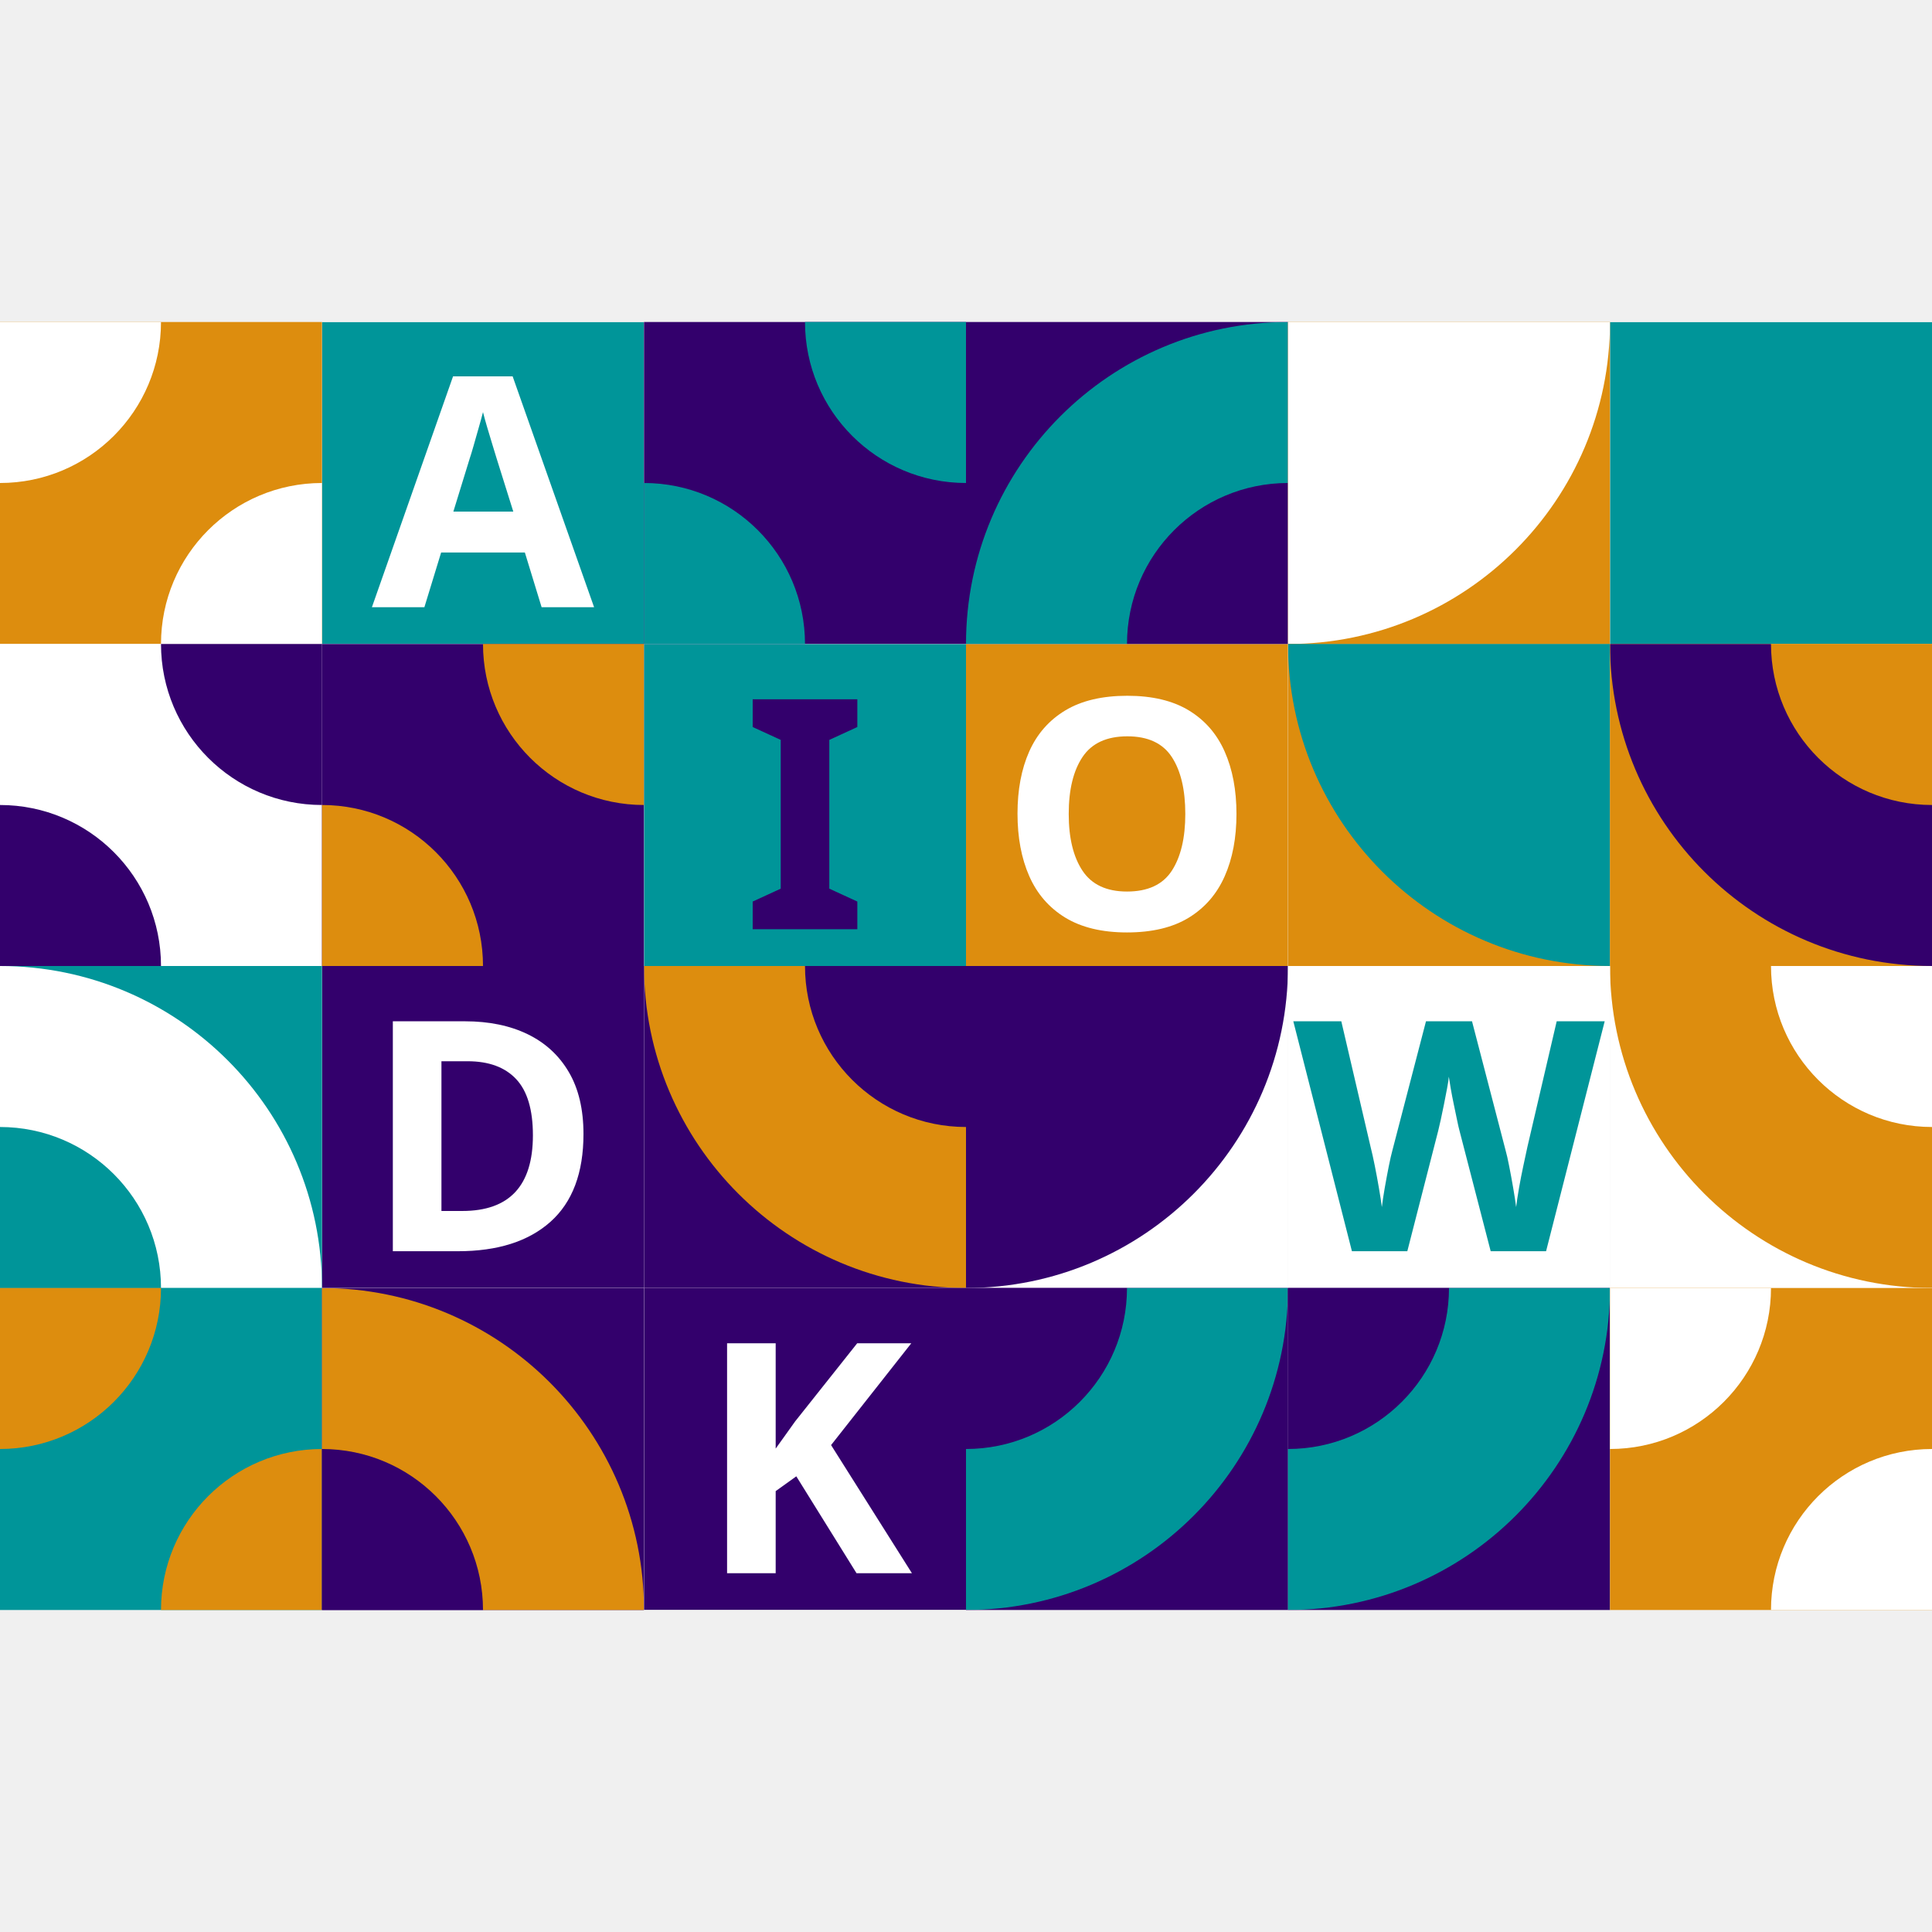
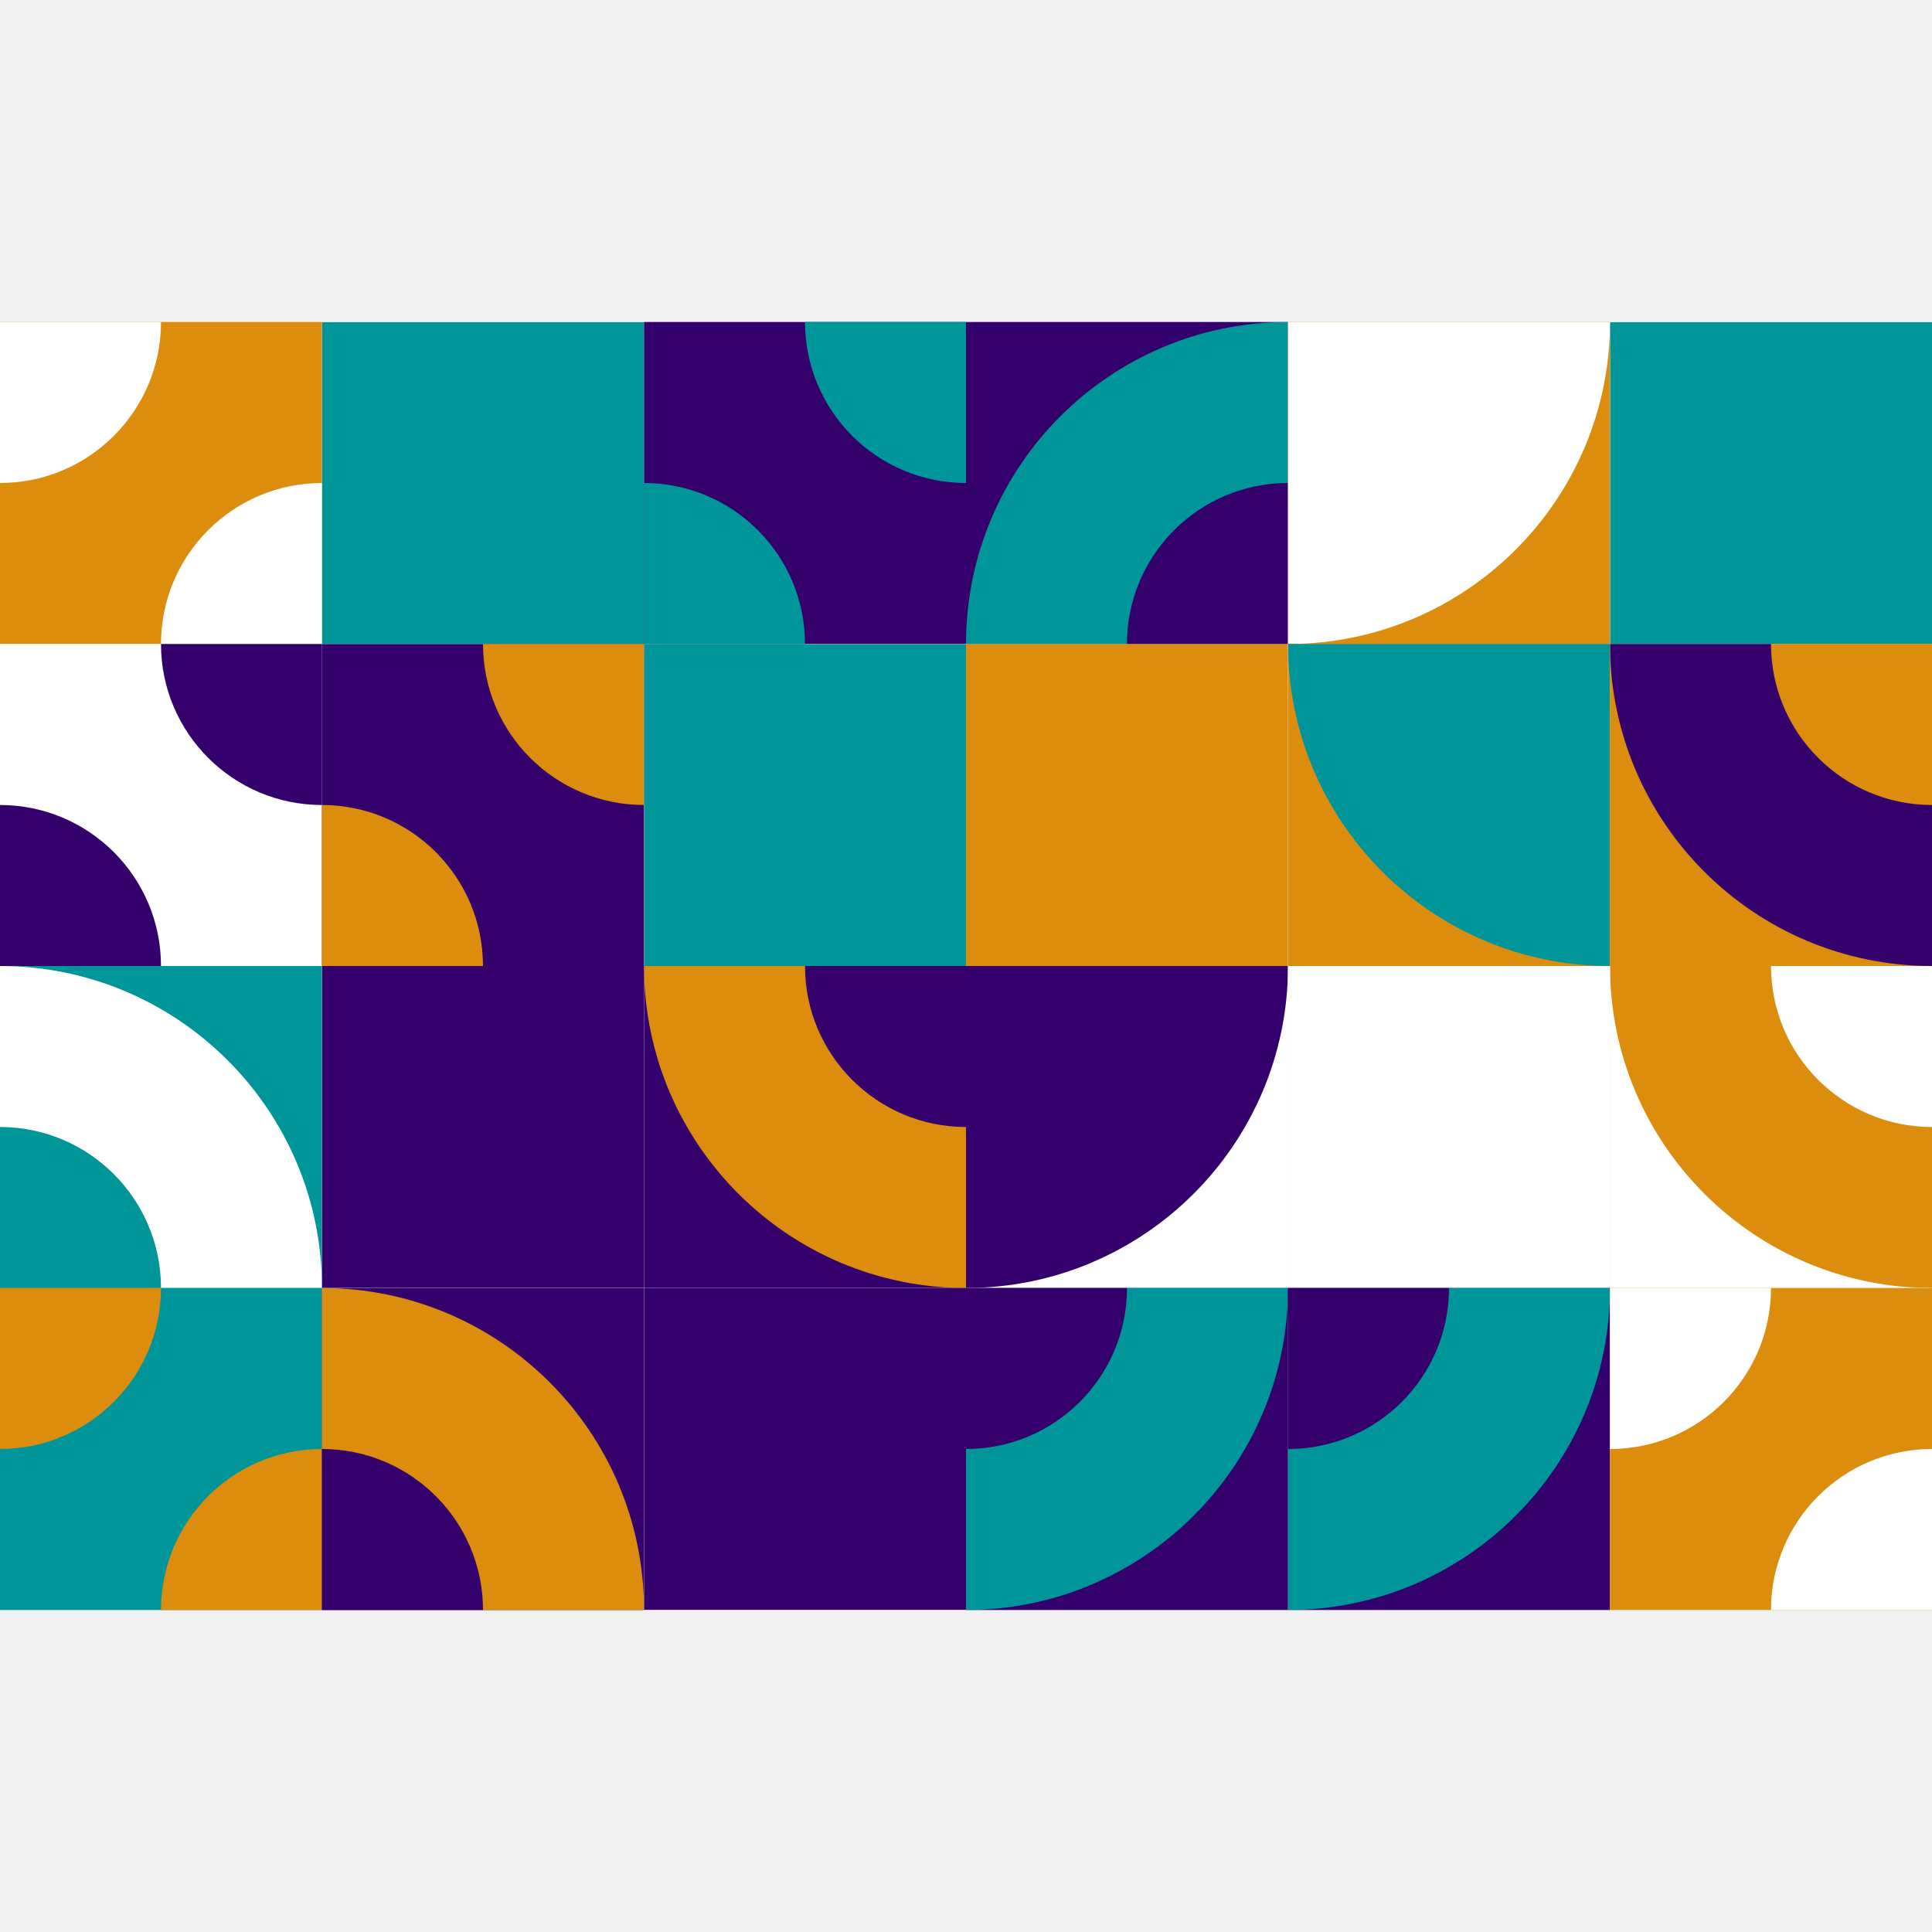
<svg xmlns="http://www.w3.org/2000/svg" version="1.1" width="800px" height="800px" viewBox="0 0 600 400" opacity="0" style="transform: translate(0px); opacity: 1;">
  <g class="opposite-circles">
    <rect width="100" height="100" fill="#dd8d0e" x="0" y="0" />
    <g mask="url(&quot;#SvgjsMask1000&quot;)">
      <circle r="50" cx="0" cy="0" fill="#ffffff" />
      <circle r="50" cx="100" cy="100" fill="#ffffff" />
    </g>
  </g>
  <defs>
    <mask id="SvgjsMask1000">
      <rect width="100" height="100" fill="#ffffff" x="0" y="0" />
    </mask>
    <mask id="SvgjsMask1001">
      <rect width="100" height="100" fill="#ffffff" x="0" y="100" />
    </mask>
    <mask id="SvgjsMask1002">
      <rect width="100" height="100" fill="#ffffff" x="0" y="200" />
    </mask>
    <mask id="SvgjsMask1003">
      <rect width="100" height="100" fill="#ffffff" x="0" y="300" />
    </mask>
    <mask id="SvgjsMask1004">
      <rect width="100" height="100" fill="#ffffff" x="100" y="0" />
    </mask>
    <mask id="SvgjsMask1005">
      <rect width="100" height="100" fill="#ffffff" x="100" y="100" />
    </mask>
    <mask id="SvgjsMask1006">
      <rect width="100" height="100" fill="#ffffff" x="100" y="200" />
    </mask>
    <mask id="SvgjsMask1007">
      <rect width="100" height="100" fill="#ffffff" x="100" y="300" />
    </mask>
    <mask id="SvgjsMask1008">
      <rect width="100" height="100" fill="#ffffff" x="200" y="0" />
    </mask>
    <mask id="SvgjsMask1009">
      <rect width="100" height="100" fill="#ffffff" x="200" y="100" />
    </mask>
    <mask id="SvgjsMask1010">
      <rect width="100" height="100" fill="#ffffff" x="200" y="200" />
    </mask>
    <mask id="SvgjsMask1011">
      <rect width="100" height="100" fill="#ffffff" x="200" y="300" />
    </mask>
    <mask id="SvgjsMask1012">
      <rect width="100" height="100" fill="#ffffff" x="300" y="0" />
    </mask>
    <mask id="SvgjsMask1013">
      <rect width="100" height="100" fill="#ffffff" x="300" y="100" />
    </mask>
    <mask id="SvgjsMask1014">
      <rect width="100" height="100" fill="#ffffff" x="300" y="200" />
    </mask>
    <mask id="SvgjsMask1015">
      <rect width="100" height="100" fill="#ffffff" x="300" y="300" />
    </mask>
    <mask id="SvgjsMask1016">
      <rect width="100" height="100" fill="#ffffff" x="400" y="0" />
    </mask>
    <mask id="SvgjsMask1017">
      <rect width="100" height="100" fill="#ffffff" x="400" y="100" />
    </mask>
    <mask id="SvgjsMask1018">
      <rect width="100" height="100" fill="#ffffff" x="400" y="200" />
    </mask>
    <mask id="SvgjsMask1019">
      <rect width="100" height="100" fill="#ffffff" x="400" y="300" />
    </mask>
    <mask id="SvgjsMask1020">
      <rect width="100" height="100" fill="#ffffff" x="500" y="0" />
    </mask>
    <mask id="SvgjsMask1021">
      <rect width="100" height="100" fill="#ffffff" x="500" y="100" />
    </mask>
    <mask id="SvgjsMask1022">
      <rect width="100" height="100" fill="#ffffff" x="500" y="200" />
    </mask>
    <mask id="SvgjsMask1023">
      <rect width="100" height="100" fill="#ffffff" x="500" y="300" />
    </mask>
  </defs>
  <g class="opposite-circles">
    <rect width="100" height="100" fill="#ffffff" x="0" y="100" />
    <g mask="url(&quot;#SvgjsMask1001&quot;)">
      <circle r="50" cx="0" cy="200" fill="#33006c" />
      <circle r="50" cx="100" cy="100" fill="#33006c" />
    </g>
  </g>
  <g class="quarter-circle">
    <rect width="100" height="100" fill="#009599" x="0" y="200" />
    <g mask="url(&quot;#SvgjsMask1002&quot;)">
      <circle r="100" cx="0" cy="300" fill="#ffffff" />
      <circle r="50" cx="0" cy="300" fill="#009599" />
    </g>
  </g>
  <g class="opposite-circles">
    <rect width="100" height="100" fill="#009599" x="0" y="300" />
    <g mask="url(&quot;#SvgjsMask1003&quot;)">
      <circle r="50" cx="0" cy="300" fill="#dd8d0e" />
      <circle r="50" cx="100" cy="400" fill="#dd8d0e" />
    </g>
  </g>
  <g class="half-square" mask="url(&quot;#SvgjsMask1004&quot;)">
    <rect width="100" height="100" fill="#009599" x="100" y="0" />
-     <text font-family="Fabrik" font-size="100" font-weight="800" text-anchor="middle" fill="#ffffff" x="150" y="88.58">A</text>
  </g>
  <g class="opposite-circles">
    <rect width="100" height="100" fill="#33006c" x="100" y="100" />
    <g mask="url(&quot;#SvgjsMask1005&quot;)">
      <circle r="50" cx="100" cy="200" fill="#dd8d0e" />
      <circle r="50" cx="200" cy="100" fill="#dd8d0e" />
    </g>
  </g>
  <g class="half-square" mask="url(&quot;#SvgjsMask1006&quot;)">
    <rect width="100" height="100" fill="#33006c" x="100" y="200" />
-     <text font-family="Fabrik" font-size="100" font-weight="800" text-anchor="middle" fill="#ffffff" x="150" y="288.58">D</text>
  </g>
  <g class="quarter-circle">
    <rect width="100" height="100" fill="#33006c" x="100" y="300" />
    <g mask="url(&quot;#SvgjsMask1007&quot;)">
      <circle r="100" cx="100" cy="400" fill="#dd8d0e" />
      <circle r="50" cx="100" cy="400" fill="#33006c" />
    </g>
  </g>
  <g class="opposite-circles">
    <rect width="100" height="100" fill="#33006c" x="200" y="0" />
    <g mask="url(&quot;#SvgjsMask1008&quot;)">
      <circle r="50" cx="200" cy="100" fill="#009599" />
      <circle r="50" cx="300" cy="0" fill="#009599" />
    </g>
  </g>
  <g class="half-square" mask="url(&quot;#SvgjsMask1009&quot;)">
    <rect width="100" height="100" fill="#009599" x="200" y="100" />
-     <text font-family="Fabrik" font-size="100" font-weight="800" text-anchor="middle" fill="#33006c" x="250" y="188.58">I</text>
  </g>
  <g class="quarter-circle">
    <rect width="100" height="100" fill="#33006c" x="200" y="200" />
    <g mask="url(&quot;#SvgjsMask1010&quot;)">
      <circle r="100" cx="300" cy="200" fill="#dd8d0e" />
      <circle r="50" cx="300" cy="200" fill="#33006c" />
    </g>
  </g>
  <g class="half-square" mask="url(&quot;#SvgjsMask1011&quot;)">
    <rect width="100" height="100" fill="#33006c" x="200" y="300" />
-     <text font-family="Fabrik" font-size="100" font-weight="800" text-anchor="middle" fill="#ffffff" x="250" y="388.58">K</text>
  </g>
  <g class="quarter-circle">
    <rect width="100" height="100" fill="#33006c" x="300" y="0" />
    <g mask="url(&quot;#SvgjsMask1012&quot;)">
      <circle r="100" cx="400" cy="100" fill="#009599" />
      <circle r="50" cx="400" cy="100" fill="#33006c" />
    </g>
  </g>
  <g class="half-square" mask="url(&quot;#SvgjsMask1013&quot;)">
    <rect width="100" height="100" fill="#dd8d0e" x="300" y="100" />
-     <text font-family="Fabrik" font-size="100" font-weight="800" text-anchor="middle" fill="#ffffff" x="350" y="188.58">O</text>
  </g>
  <g class="quarter-circle">
    <rect width="100" height="100" fill="#ffffff" x="300" y="200" />
    <g mask="url(&quot;#SvgjsMask1014&quot;)">
      <circle r="100" cx="300" cy="200" fill="#33006c" />
    </g>
  </g>
  <g class="quarter-circle">
    <rect width="100" height="100" fill="#33006c" x="300" y="300" />
    <g mask="url(&quot;#SvgjsMask1015&quot;)">
      <circle r="100" cx="300" cy="300" fill="#009599" />
      <circle r="50" cx="300" cy="300" fill="#33006c" />
    </g>
  </g>
  <g class="quarter-circle">
    <rect width="100" height="100" fill="#dd8d0e" x="400" y="0" />
    <g mask="url(&quot;#SvgjsMask1016&quot;)">
      <circle r="100" cx="400" cy="0" fill="#ffffff" />
    </g>
  </g>
  <g class="quarter-circle">
    <rect width="100" height="100" fill="#dd8d0e" x="400" y="100" />
    <g mask="url(&quot;#SvgjsMask1017&quot;)">
      <circle r="100" cx="500" cy="100" fill="#009599" />
    </g>
  </g>
  <g class="half-square" mask="url(&quot;#SvgjsMask1018&quot;)">
    <rect width="100" height="100" fill="#ffffff" x="400" y="200" />
-     <text font-family="Fabrik" font-size="100" font-weight="800" text-anchor="middle" fill="#009599" x="450" y="288.58">W</text>
  </g>
  <g class="quarter-circle">
    <rect width="100" height="100" fill="#33006c" x="400" y="300" />
    <g mask="url(&quot;#SvgjsMask1019&quot;)">
      <circle r="100" cx="400" cy="300" fill="#009599" />
      <circle r="50" cx="400" cy="300" fill="#33006c" />
    </g>
  </g>
  <g class="half-square" mask="url(&quot;#SvgjsMask1020&quot;)">
    <rect width="100" height="100" fill="#009599" x="500" y="0" />
-     <text font-family="Fabrik" font-size="100" font-weight="800" text-anchor="middle" fill="#33006c" x="550" y="50" />
  </g>
  <g class="quarter-circle">
    <rect width="100" height="100" fill="#dd8d0e" x="500" y="100" />
    <g mask="url(&quot;#SvgjsMask1021&quot;)">
      <circle r="100" cx="600" cy="100" fill="#33006c" />
      <circle r="50" cx="600" cy="100" fill="#dd8d0e" />
    </g>
  </g>
  <g class="quarter-circle">
    <rect width="100" height="100" fill="#ffffff" x="500" y="200" />
    <g mask="url(&quot;#SvgjsMask1022&quot;)">
      <circle r="100" cx="600" cy="200" fill="#dd8d0e" />
      <circle r="50" cx="600" cy="200" fill="#ffffff" />
    </g>
  </g>
  <g class="opposite-circles">
    <rect width="100" height="100" fill="#dd8d0e" x="500" y="300" />
    <g mask="url(&quot;#SvgjsMask1023&quot;)">
      <circle r="50" cx="500" cy="300" fill="#ffffff" />
      <circle r="50" cx="600" cy="400" fill="#ffffff" />
    </g>
  </g>
</svg>
